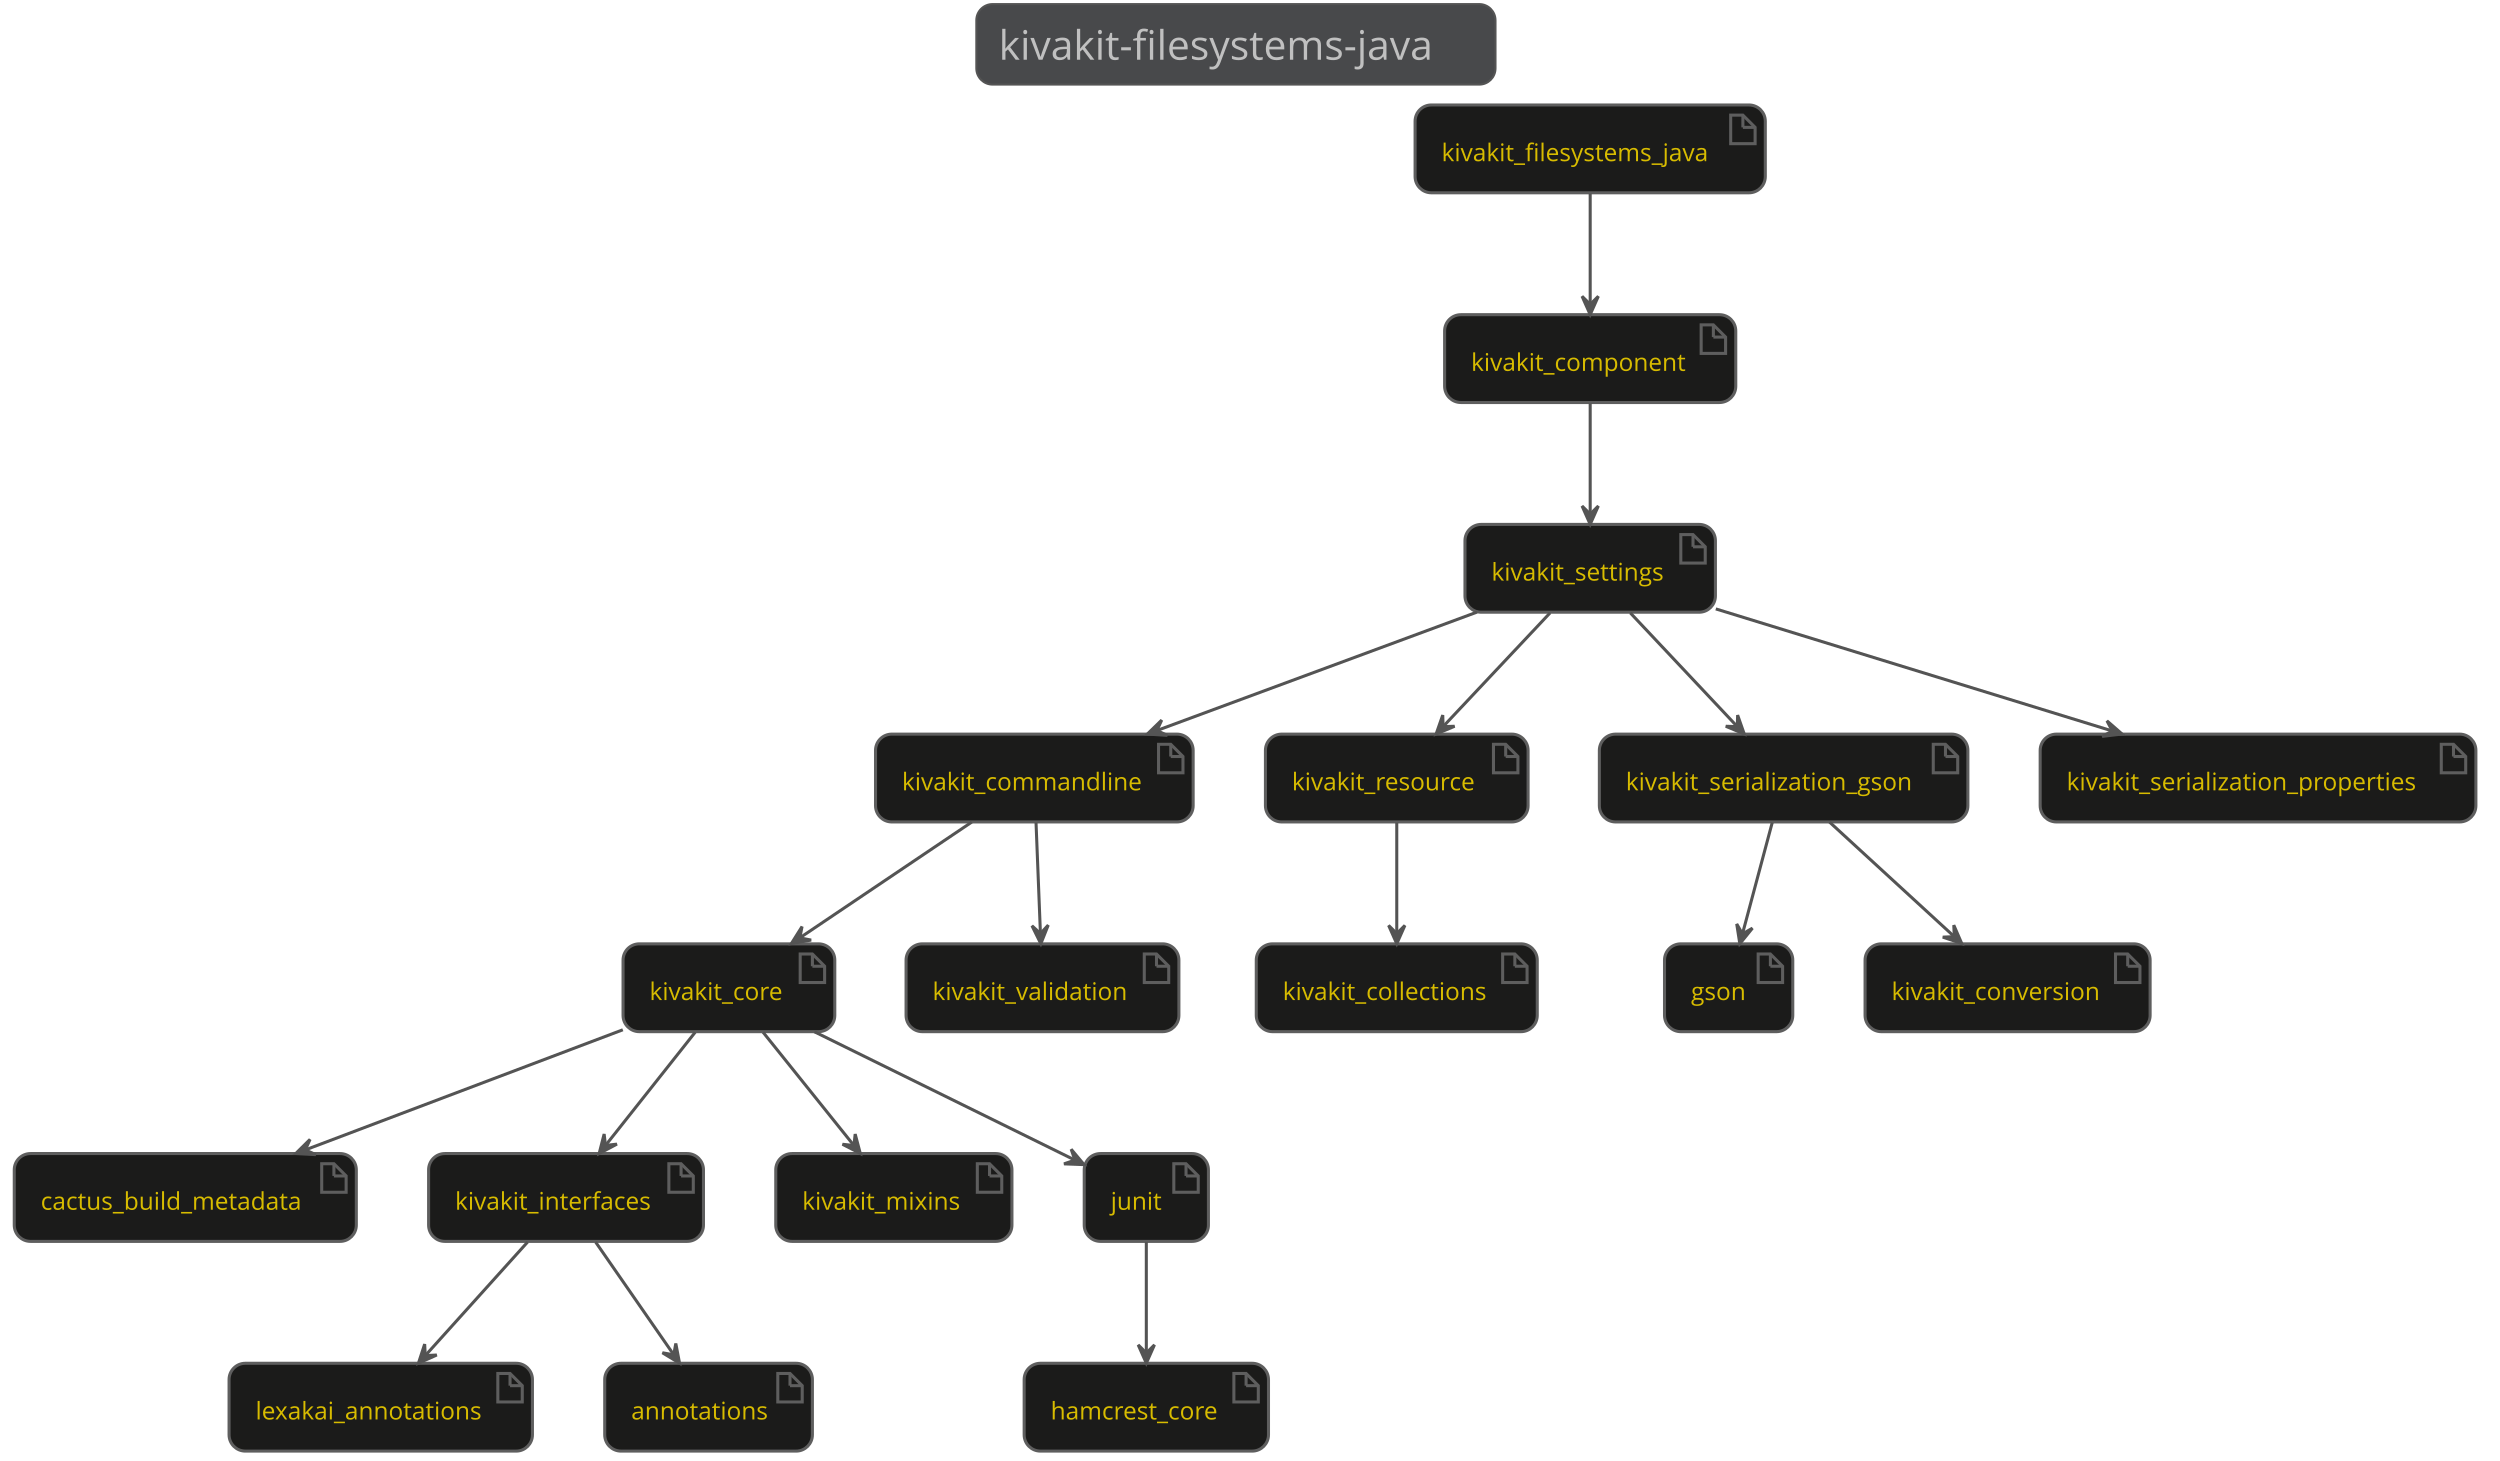
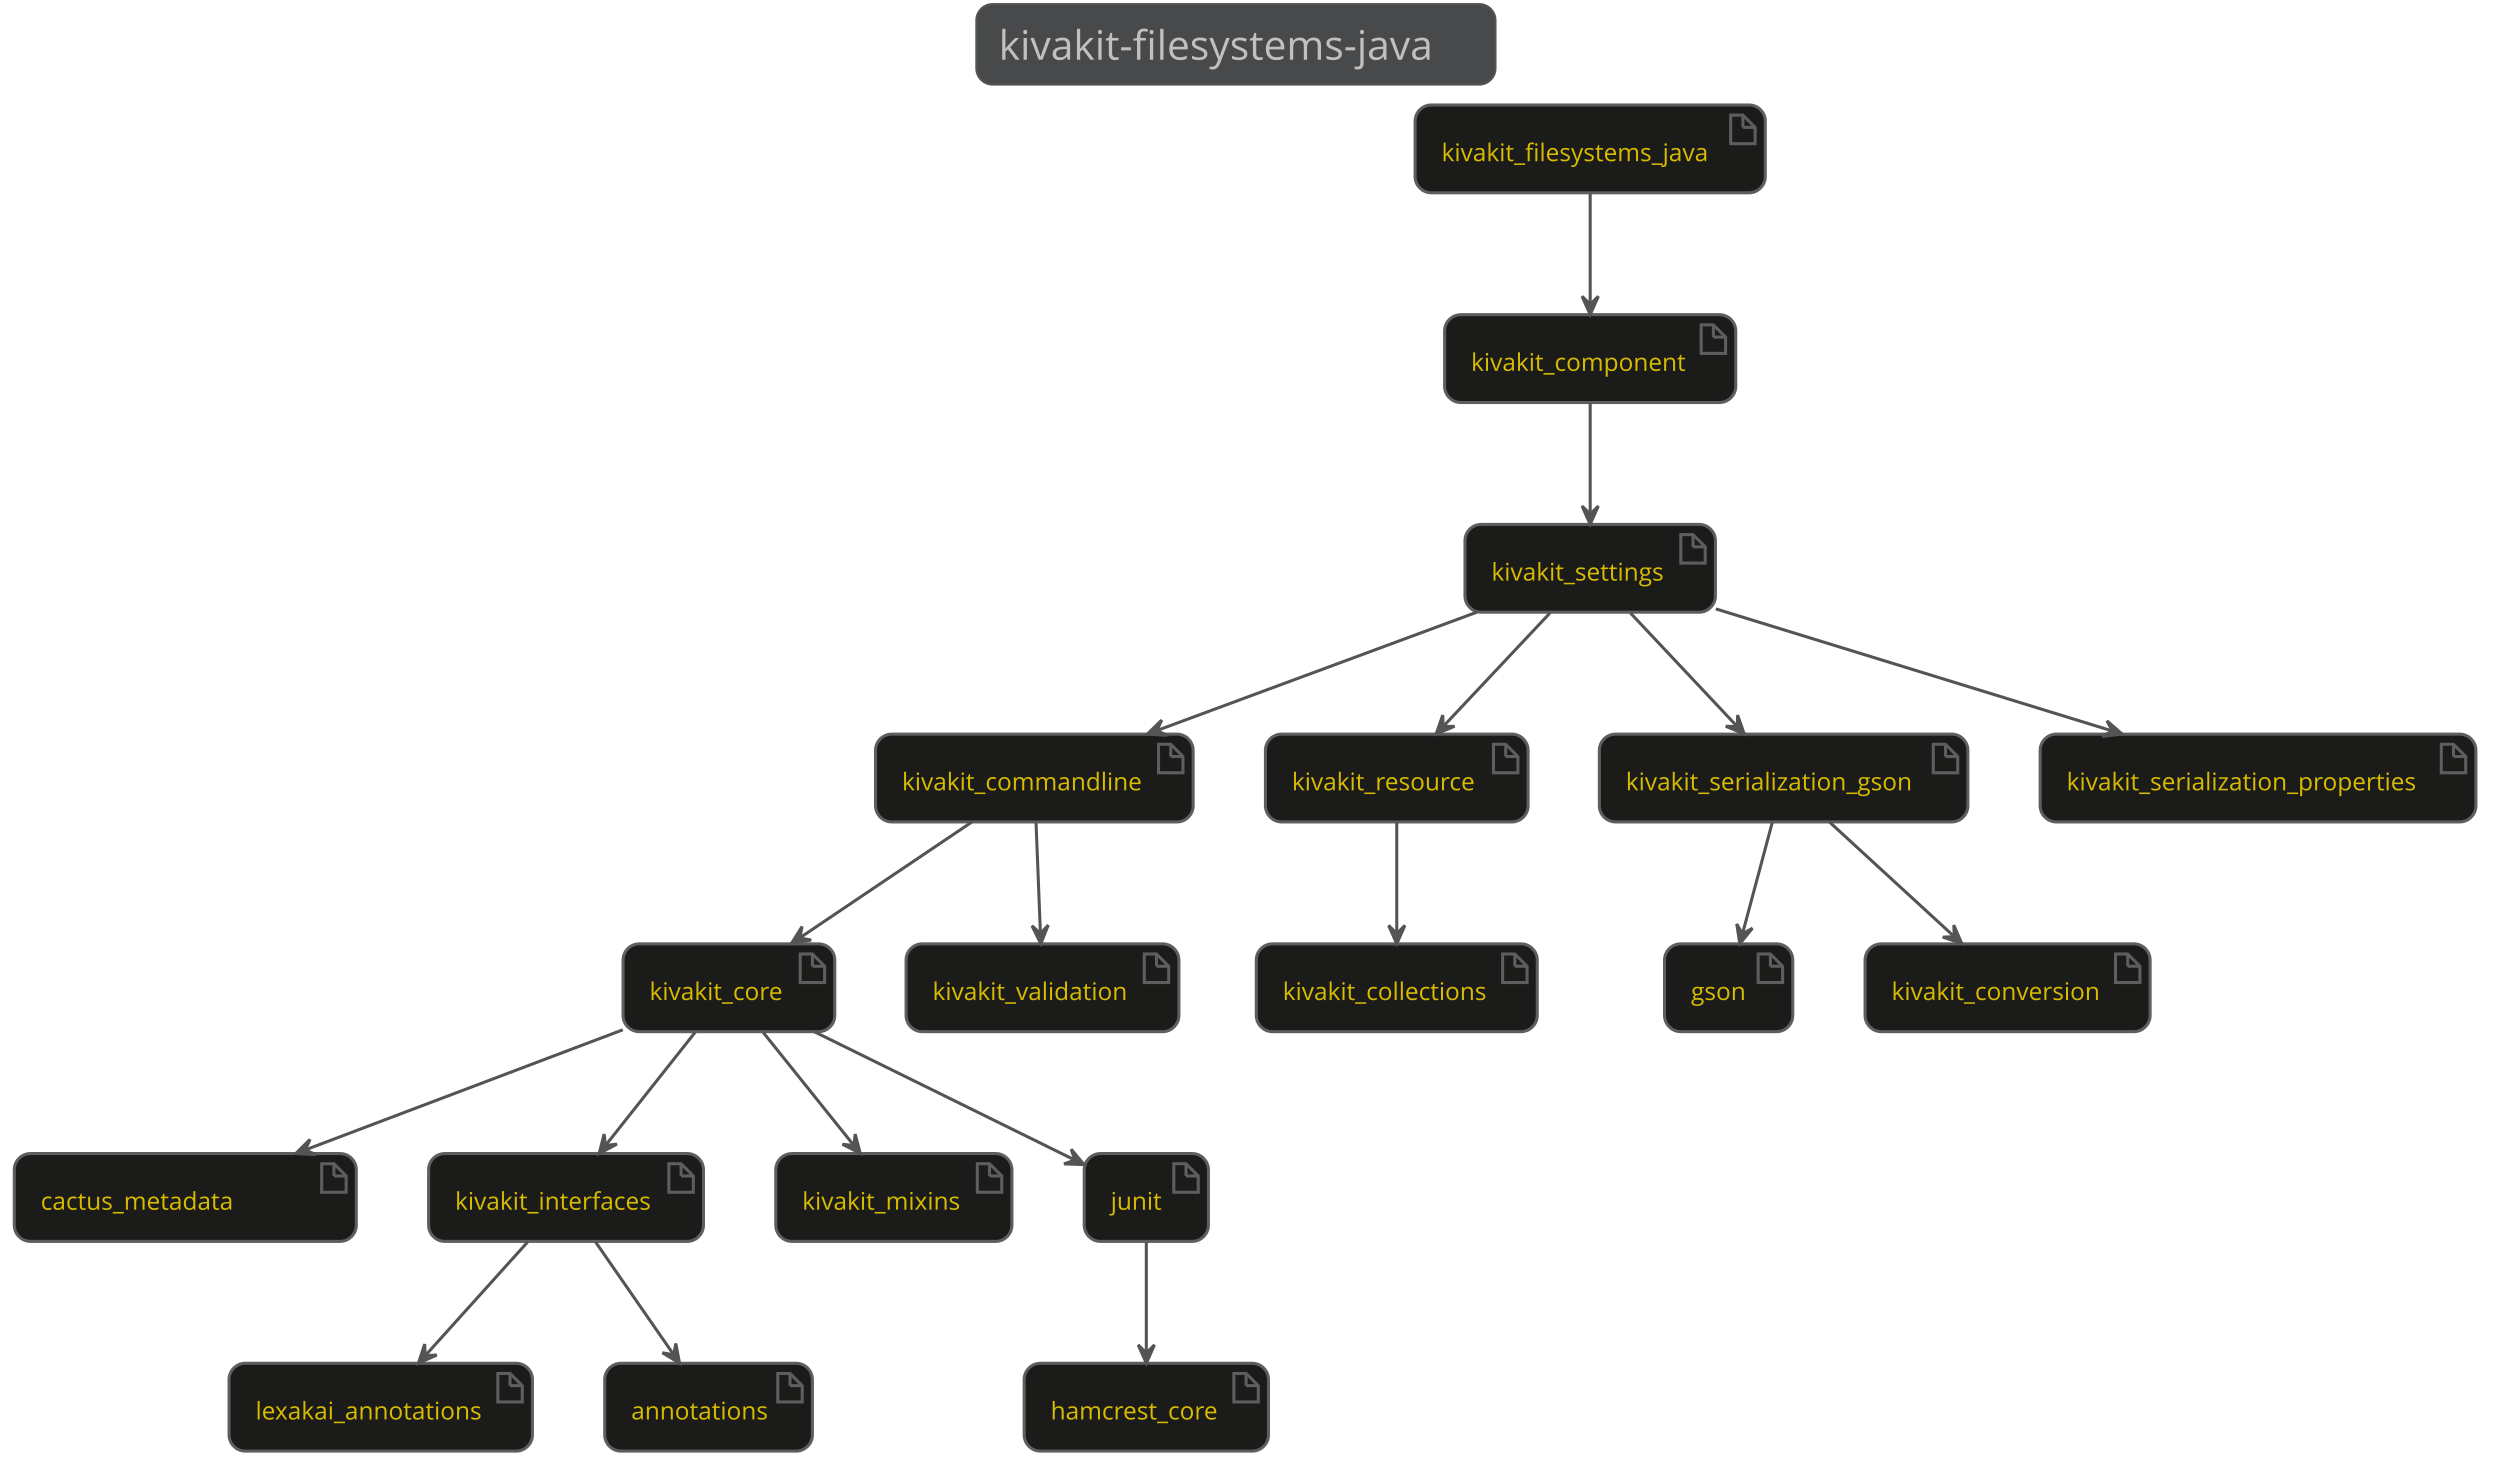
<svg xmlns="http://www.w3.org/2000/svg" contentScriptType="application/ecmascript" contentStyleType="text/css" height="747.917px" preserveAspectRatio="none" style="width:1279px;height:747px;background:#333333;" version="1.1" viewBox="0 0 1279 747" width="1279.167px" zoomAndPan="magnify">
  <defs />
  <g>
    <rect fill="#48494B" height="41.203" rx="8.333" ry="8.333" style="stroke:#545454;stroke-width:1.042;" width="265.625" x="499.479" y="2.083" />
    <text fill="#C0C0C0" font-family="Open Sans,Avenir,Nunito,Arial,Helvetica,SansSerif" font-size="20.833" lengthAdjust="spacing" textLength="242.708" x="510.938" y="30.558">kivakit-filesystems-java</text>
    <rect fill="#1B1B1A" height="44.93" rx="8.333" ry="8.333" style="stroke:#5E5E5E;stroke-width:1.562;" width="65.625" x="851.562" y="482.87" />
    <polygon fill="#1B1B1A" points="899.479,488.078,899.479,502.661,911.979,502.661,911.979,494.328,905.729,488.078,899.479,488.078" style="stroke:#5E5E5E;stroke-width:1.562;" />
    <line style="stroke:#5E5E5E;stroke-width:1.562;" x1="905.729" x2="905.729" y1="488.078" y2="494.328" />
    <line style="stroke:#5E5E5E;stroke-width:1.562;" x1="911.979" x2="905.729" y1="494.328" y2="494.328" />
    <text fill="#D8BC00" font-family="Open Sans,Avenir,Nunito,Arial,Helvetica,SansSerif" font-size="12.5" lengthAdjust="spacing" textLength="28.125" x="865.104" y="511.621">gson</text>
    <rect fill="#1B1B1A" height="44.93" rx="8.333" ry="8.333" style="stroke:#5E5E5E;stroke-width:1.562;" width="175" x="7.292" y="590.161" />
    <polygon fill="#1B1B1A" points="164.583,595.37,164.583,609.953,177.083,609.953,177.083,601.62,170.833,595.37,164.583,595.37" style="stroke:#5E5E5E;stroke-width:1.562;" />
    <line style="stroke:#5E5E5E;stroke-width:1.562;" x1="170.833" x2="170.833" y1="595.37" y2="601.62" />
    <line style="stroke:#5E5E5E;stroke-width:1.562;" x1="177.083" x2="170.833" y1="601.62" y2="601.62" />
-     <text fill="#D8BC00" font-family="Open Sans,Avenir,Nunito,Arial,Helvetica,SansSerif" font-size="12.5" lengthAdjust="spacing" textLength="137.5" x="20.833" y="618.913">cactus_build_metadata</text>
+     <text fill="#D8BC00" font-family="Open Sans,Avenir,Nunito,Arial,Helvetica,SansSerif" font-size="12.5" lengthAdjust="spacing" textLength="137.5" x="20.833" y="618.913">cactus_metadata</text>
    <rect fill="#1B1B1A" height="44.93" rx="8.333" ry="8.333" style="stroke:#5E5E5E;stroke-width:1.562;" width="143.75" x="642.708" y="482.87" />
    <polygon fill="#1B1B1A" points="768.75,488.078,768.75,502.661,781.25,502.661,781.25,494.328,775,488.078,768.75,488.078" style="stroke:#5E5E5E;stroke-width:1.562;" />
    <line style="stroke:#5E5E5E;stroke-width:1.562;" x1="775" x2="775" y1="488.078" y2="494.328" />
    <line style="stroke:#5E5E5E;stroke-width:1.562;" x1="781.25" x2="775" y1="494.328" y2="494.328" />
    <text fill="#D8BC00" font-family="Open Sans,Avenir,Nunito,Arial,Helvetica,SansSerif" font-size="12.5" lengthAdjust="spacing" textLength="106.25" x="656.25" y="511.621">kivakit_collections</text>
    <rect fill="#1B1B1A" height="44.93" rx="8.333" ry="8.333" style="stroke:#5E5E5E;stroke-width:1.562;" width="162.5" x="447.917" y="375.578" />
    <polygon fill="#1B1B1A" points="592.708,380.786,592.708,395.37,605.208,395.37,605.208,387.036,598.958,380.786,592.708,380.786" style="stroke:#5E5E5E;stroke-width:1.562;" />
    <line style="stroke:#5E5E5E;stroke-width:1.562;" x1="598.958" x2="598.958" y1="380.786" y2="387.036" />
    <line style="stroke:#5E5E5E;stroke-width:1.562;" x1="605.208" x2="598.958" y1="387.036" y2="387.036" />
    <text fill="#D8BC00" font-family="Open Sans,Avenir,Nunito,Arial,Helvetica,SansSerif" font-size="12.5" lengthAdjust="spacing" textLength="125" x="461.458" y="404.329">kivakit_commandline</text>
    <rect fill="#1B1B1A" height="44.93" rx="8.333" ry="8.333" style="stroke:#5E5E5E;stroke-width:1.562;" width="148.958" x="739.062" y="160.994" />
    <polygon fill="#1B1B1A" points="870.312,166.203,870.312,180.786,882.812,180.786,882.812,172.453,876.562,166.203,870.312,166.203" style="stroke:#5E5E5E;stroke-width:1.562;" />
    <line style="stroke:#5E5E5E;stroke-width:1.562;" x1="876.562" x2="876.562" y1="166.203" y2="172.453" />
    <line style="stroke:#5E5E5E;stroke-width:1.562;" x1="882.812" x2="876.562" y1="172.453" y2="172.453" />
    <text fill="#D8BC00" font-family="Open Sans,Avenir,Nunito,Arial,Helvetica,SansSerif" font-size="12.5" lengthAdjust="spacing" textLength="111.458" x="752.604" y="189.746">kivakit_component</text>
    <rect fill="#1B1B1A" height="44.93" rx="8.333" ry="8.333" style="stroke:#5E5E5E;stroke-width:1.562;" width="145.833" x="954.167" y="482.87" />
    <polygon fill="#1B1B1A" points="1082.292,488.078,1082.292,502.661,1094.792,502.661,1094.792,494.328,1088.542,488.078,1082.292,488.078" style="stroke:#5E5E5E;stroke-width:1.562;" />
    <line style="stroke:#5E5E5E;stroke-width:1.562;" x1="1088.542" x2="1088.542" y1="488.078" y2="494.328" />
    <line style="stroke:#5E5E5E;stroke-width:1.562;" x1="1094.792" x2="1088.542" y1="494.328" y2="494.328" />
    <text fill="#D8BC00" font-family="Open Sans,Avenir,Nunito,Arial,Helvetica,SansSerif" font-size="12.5" lengthAdjust="spacing" textLength="108.333" x="967.708" y="511.621">kivakit_conversion</text>
    <rect fill="#1B1B1A" height="44.93" rx="8.333" ry="8.333" style="stroke:#5E5E5E;stroke-width:1.562;" width="108.333" x="318.75" y="482.87" />
    <polygon fill="#1B1B1A" points="409.375,488.078,409.375,502.661,421.875,502.661,421.875,494.328,415.625,488.078,409.375,488.078" style="stroke:#5E5E5E;stroke-width:1.562;" />
    <line style="stroke:#5E5E5E;stroke-width:1.562;" x1="415.625" x2="415.625" y1="488.078" y2="494.328" />
    <line style="stroke:#5E5E5E;stroke-width:1.562;" x1="421.875" x2="415.625" y1="494.328" y2="494.328" />
    <text fill="#D8BC00" font-family="Open Sans,Avenir,Nunito,Arial,Helvetica,SansSerif" font-size="12.5" lengthAdjust="spacing" textLength="70.833" x="332.292" y="511.621">kivakit_core</text>
    <rect fill="#1B1B1A" height="44.93" rx="8.333" ry="8.333" style="stroke:#5E5E5E;stroke-width:1.562;" width="179.167" x="723.958" y="53.703" />
    <polygon fill="#1B1B1A" points="885.417,58.911,885.417,73.495,897.917,73.495,897.917,65.161,891.667,58.911,885.417,58.911" style="stroke:#5E5E5E;stroke-width:1.562;" />
    <line style="stroke:#5E5E5E;stroke-width:1.562;" x1="891.667" x2="891.667" y1="58.911" y2="65.161" />
    <line style="stroke:#5E5E5E;stroke-width:1.562;" x1="897.917" x2="891.667" y1="65.161" y2="65.161" />
    <text fill="#D8BC00" font-family="Open Sans,Avenir,Nunito,Arial,Helvetica,SansSerif" font-size="12.5" lengthAdjust="spacing" textLength="141.667" x="737.5" y="82.454">kivakit_filesystems_java</text>
    <rect fill="#1B1B1A" height="44.93" rx="8.333" ry="8.333" style="stroke:#5E5E5E;stroke-width:1.562;" width="140.625" x="219.271" y="590.161" />
    <polygon fill="#1B1B1A" points="342.188,595.37,342.188,609.953,354.688,609.953,354.688,601.62,348.438,595.37,342.188,595.37" style="stroke:#5E5E5E;stroke-width:1.562;" />
    <line style="stroke:#5E5E5E;stroke-width:1.562;" x1="348.438" x2="348.438" y1="595.37" y2="601.62" />
    <line style="stroke:#5E5E5E;stroke-width:1.562;" x1="354.688" x2="348.438" y1="601.62" y2="601.62" />
    <text fill="#D8BC00" font-family="Open Sans,Avenir,Nunito,Arial,Helvetica,SansSerif" font-size="12.5" lengthAdjust="spacing" textLength="103.125" x="232.812" y="618.913">kivakit_interfaces</text>
    <rect fill="#1B1B1A" height="44.93" rx="8.333" ry="8.333" style="stroke:#5E5E5E;stroke-width:1.562;" width="120.833" x="396.875" y="590.161" />
    <polygon fill="#1B1B1A" points="500,595.37,500,609.953,512.5,609.953,512.5,601.62,506.25,595.37,500,595.37" style="stroke:#5E5E5E;stroke-width:1.562;" />
    <line style="stroke:#5E5E5E;stroke-width:1.562;" x1="506.25" x2="506.25" y1="595.37" y2="601.62" />
    <line style="stroke:#5E5E5E;stroke-width:1.562;" x1="512.5" x2="506.25" y1="601.62" y2="601.62" />
    <text fill="#D8BC00" font-family="Open Sans,Avenir,Nunito,Arial,Helvetica,SansSerif" font-size="12.5" lengthAdjust="spacing" textLength="83.333" x="410.417" y="618.913">kivakit_mixins</text>
    <rect fill="#1B1B1A" height="44.93" rx="8.333" ry="8.333" style="stroke:#5E5E5E;stroke-width:1.562;" width="134.375" x="647.396" y="375.578" />
    <polygon fill="#1B1B1A" points="764.062,380.786,764.062,395.37,776.562,395.37,776.562,387.036,770.312,380.786,764.062,380.786" style="stroke:#5E5E5E;stroke-width:1.562;" />
    <line style="stroke:#5E5E5E;stroke-width:1.562;" x1="770.312" x2="770.312" y1="380.786" y2="387.036" />
    <line style="stroke:#5E5E5E;stroke-width:1.562;" x1="776.562" x2="770.312" y1="387.036" y2="387.036" />
    <text fill="#D8BC00" font-family="Open Sans,Avenir,Nunito,Arial,Helvetica,SansSerif" font-size="12.5" lengthAdjust="spacing" textLength="96.875" x="660.938" y="404.329">kivakit_resource</text>
    <rect fill="#1B1B1A" height="44.93" rx="8.333" ry="8.333" style="stroke:#5E5E5E;stroke-width:1.562;" width="188.542" x="818.229" y="375.578" />
    <polygon fill="#1B1B1A" points="989.062,380.786,989.062,395.37,1001.562,395.37,1001.562,387.036,995.312,380.786,989.062,380.786" style="stroke:#5E5E5E;stroke-width:1.562;" />
    <line style="stroke:#5E5E5E;stroke-width:1.562;" x1="995.312" x2="995.312" y1="380.786" y2="387.036" />
    <line style="stroke:#5E5E5E;stroke-width:1.562;" x1="1001.562" x2="995.312" y1="387.036" y2="387.036" />
    <text fill="#D8BC00" font-family="Open Sans,Avenir,Nunito,Arial,Helvetica,SansSerif" font-size="12.5" lengthAdjust="spacing" textLength="151.042" x="831.771" y="404.329">kivakit_serialization_gson</text>
    <rect fill="#1B1B1A" height="44.93" rx="8.333" ry="8.333" style="stroke:#5E5E5E;stroke-width:1.562;" width="222.917" x="1043.75" y="375.578" />
    <polygon fill="#1B1B1A" points="1248.958,380.786,1248.958,395.37,1261.458,395.37,1261.458,387.036,1255.208,380.786,1248.958,380.786" style="stroke:#5E5E5E;stroke-width:1.562;" />
    <line style="stroke:#5E5E5E;stroke-width:1.562;" x1="1255.208" x2="1255.208" y1="380.786" y2="387.036" />
    <line style="stroke:#5E5E5E;stroke-width:1.562;" x1="1261.458" x2="1255.208" y1="387.036" y2="387.036" />
    <text fill="#D8BC00" font-family="Open Sans,Avenir,Nunito,Arial,Helvetica,SansSerif" font-size="12.5" lengthAdjust="spacing" textLength="185.417" x="1057.292" y="404.329">kivakit_serialization_properties</text>
    <rect fill="#1B1B1A" height="44.93" rx="8.333" ry="8.333" style="stroke:#5E5E5E;stroke-width:1.562;" width="128.125" x="749.479" y="268.286" />
    <polygon fill="#1B1B1A" points="859.896,273.495,859.896,288.078,872.396,288.078,872.396,279.745,866.146,273.495,859.896,273.495" style="stroke:#5E5E5E;stroke-width:1.562;" />
    <line style="stroke:#5E5E5E;stroke-width:1.562;" x1="866.146" x2="866.146" y1="273.495" y2="279.745" />
    <line style="stroke:#5E5E5E;stroke-width:1.562;" x1="872.396" x2="866.146" y1="279.745" y2="279.745" />
    <text fill="#D8BC00" font-family="Open Sans,Avenir,Nunito,Arial,Helvetica,SansSerif" font-size="12.5" lengthAdjust="spacing" textLength="90.625" x="763.021" y="297.038">kivakit_settings</text>
    <rect fill="#1B1B1A" height="44.93" rx="8.333" ry="8.333" style="stroke:#5E5E5E;stroke-width:1.562;" width="139.583" x="463.542" y="482.87" />
    <polygon fill="#1B1B1A" points="585.417,488.078,585.417,502.661,597.917,502.661,597.917,494.328,591.667,488.078,585.417,488.078" style="stroke:#5E5E5E;stroke-width:1.562;" />
    <line style="stroke:#5E5E5E;stroke-width:1.562;" x1="591.667" x2="591.667" y1="488.078" y2="494.328" />
    <line style="stroke:#5E5E5E;stroke-width:1.562;" x1="597.917" x2="591.667" y1="494.328" y2="494.328" />
    <text fill="#D8BC00" font-family="Open Sans,Avenir,Nunito,Arial,Helvetica,SansSerif" font-size="12.5" lengthAdjust="spacing" textLength="102.083" x="477.083" y="511.621">kivakit_validation</text>
    <rect fill="#1B1B1A" height="44.93" rx="8.333" ry="8.333" style="stroke:#5E5E5E;stroke-width:1.562;" width="155.208" x="117.188" y="697.453" />
    <polygon fill="#1B1B1A" points="254.688,702.661,254.688,717.245,267.188,717.245,267.188,708.911,260.938,702.661,254.688,702.661" style="stroke:#5E5E5E;stroke-width:1.562;" />
    <line style="stroke:#5E5E5E;stroke-width:1.562;" x1="260.938" x2="260.938" y1="702.661" y2="708.911" />
    <line style="stroke:#5E5E5E;stroke-width:1.562;" x1="267.188" x2="260.938" y1="708.911" y2="708.911" />
    <text fill="#D8BC00" font-family="Open Sans,Avenir,Nunito,Arial,Helvetica,SansSerif" font-size="12.5" lengthAdjust="spacing" textLength="117.708" x="130.729" y="726.204">lexakai_annotations</text>
    <rect fill="#1B1B1A" height="44.93" rx="8.333" ry="8.333" style="stroke:#5E5E5E;stroke-width:1.562;" width="63.542" x="554.688" y="590.161" />
    <polygon fill="#1B1B1A" points="600.521,595.37,600.521,609.953,613.021,609.953,613.021,601.62,606.771,595.37,600.521,595.37" style="stroke:#5E5E5E;stroke-width:1.562;" />
    <line style="stroke:#5E5E5E;stroke-width:1.562;" x1="606.771" x2="606.771" y1="595.37" y2="601.62" />
    <line style="stroke:#5E5E5E;stroke-width:1.562;" x1="613.021" x2="606.771" y1="601.62" y2="601.62" />
    <text fill="#D8BC00" font-family="Open Sans,Avenir,Nunito,Arial,Helvetica,SansSerif" font-size="12.5" lengthAdjust="spacing" textLength="26.042" x="568.229" y="618.913">junit</text>
    <rect fill="#1B1B1A" height="44.93" rx="8.333" ry="8.333" style="stroke:#5E5E5E;stroke-width:1.562;" width="125" x="523.958" y="697.453" />
    <polygon fill="#1B1B1A" points="631.25,702.661,631.25,717.245,643.75,717.245,643.75,708.911,637.5,702.661,631.25,702.661" style="stroke:#5E5E5E;stroke-width:1.562;" />
    <line style="stroke:#5E5E5E;stroke-width:1.562;" x1="637.5" x2="637.5" y1="702.661" y2="708.911" />
    <line style="stroke:#5E5E5E;stroke-width:1.562;" x1="643.75" x2="637.5" y1="708.911" y2="708.911" />
    <text fill="#D8BC00" font-family="Open Sans,Avenir,Nunito,Arial,Helvetica,SansSerif" font-size="12.5" lengthAdjust="spacing" textLength="87.5" x="537.5" y="726.204">hamcrest_core</text>
    <rect fill="#1B1B1A" height="44.93" rx="8.333" ry="8.333" style="stroke:#5E5E5E;stroke-width:1.562;" width="106.25" x="309.375" y="697.453" />
    <polygon fill="#1B1B1A" points="397.917,702.661,397.917,717.245,410.417,717.245,410.417,708.911,404.167,702.661,397.917,702.661" style="stroke:#5E5E5E;stroke-width:1.562;" />
    <line style="stroke:#5E5E5E;stroke-width:1.562;" x1="404.167" x2="404.167" y1="702.661" y2="708.911" />
    <line style="stroke:#5E5E5E;stroke-width:1.562;" x1="410.417" x2="404.167" y1="708.911" y2="708.911" />
    <text fill="#D8BC00" font-family="Open Sans,Avenir,Nunito,Arial,Helvetica,SansSerif" font-size="12.5" lengthAdjust="spacing" textLength="68.75" x="322.917" y="726.204">annotations</text>
    <path d="M586.458,635.401 C586.458,651.87 586.458,674.567 586.458,692.12 " fill="none" id="junit-to-hamcrest_core" style="stroke:#545454;stroke-width:1.562;" />
    <polygon fill="#545454" points="586.458,697.401,590.625,688.026,586.458,692.192,582.292,688.026,586.458,697.401" style="stroke:#545454;stroke-width:1.562;" />
    <path d="M497.167,420.557 C471.677,437.724 435.99,461.755 409.396,479.661 " fill="none" id="kivakit_commandline-to-kivakit_core" style="stroke:#545454;stroke-width:1.562;" />
    <polygon fill="#545454" points="404.875,482.713,414.98,480.94,409.197,479.807,410.33,474.024,404.875,482.713" style="stroke:#545454;stroke-width:1.562;" />
    <path d="M530.031,420.817 C530.688,437.286 531.583,459.984 532.281,477.536 " fill="none" id="kivakit_commandline-to-kivakit_validation" style="stroke:#545454;stroke-width:1.562;" />
    <polygon fill="#545454" points="532.49,482.817,536.278,473.283,532.281,477.613,527.952,473.616,532.49,482.817" style="stroke:#545454;stroke-width:1.562;" />
    <path d="M813.542,206.234 C813.542,222.703 813.542,245.401 813.542,262.953 " fill="none" id="kivakit_component-to-kivakit_settings" style="stroke:#545454;stroke-width:1.562;" />
    <polygon fill="#545454" points="813.542,268.234,817.708,258.859,813.542,263.026,809.375,258.859,813.542,268.234" style="stroke:#545454;stroke-width:1.562;" />
-     <path d="M318.635,526.838 C272.021,544.474 204.854,569.88 156.26,588.265 " fill="none" id="kivakit_core-to-cactus_build_metadata" style="stroke:#545454;stroke-width:1.562;" />
+     <path d="M318.635,526.838 C272.021,544.474 204.854,569.88 156.26,588.265 " fill="none" id="kivakit_core-to-cactus_metadata" style="stroke:#545454;stroke-width:1.562;" />
    <polygon fill="#545454" points="151.323,590.13,161.566,590.712,156.195,588.288,158.619,582.917,151.323,590.13" style="stroke:#545454;stroke-width:1.562;" />
    <path d="M416.646,527.849 C455.885,547.182 512.812,575.234 549.74,593.422 " fill="none" id="kivakit_core-to-junit" style="stroke:#545454;stroke-width:1.562;" />
    <polygon fill="#545454" points="554.594,595.817,548.011,587.948,549.918,593.524,544.342,595.43,554.594,595.817" style="stroke:#545454;stroke-width:1.562;" />
    <path d="M355.646,528.109 C342.375,544.859 324,568.057 310,585.734 " fill="none" id="kivakit_core-to-kivakit_interfaces" style="stroke:#545454;stroke-width:1.562;" />
    <polygon fill="#545454" points="306.542,590.109,315.62,585.331,309.768,586.02,309.078,580.168,306.542,590.109" style="stroke:#545454;stroke-width:1.562;" />
    <path d="M390.396,528.109 C403.833,544.859 422.438,568.057 436.615,585.734 " fill="none" id="kivakit_core-to-kivakit_mixins" style="stroke:#545454;stroke-width:1.562;" />
    <polygon fill="#545454" points="440.125,590.109,437.509,580.189,436.866,586.046,431.009,585.404,440.125,590.109" style="stroke:#545454;stroke-width:1.562;" />
    <path d="M813.542,98.942 C813.542,115.411 813.542,138.109 813.542,155.661 " fill="none" id="kivakit_filesystems_java-to-kivakit_component" style="stroke:#545454;stroke-width:1.562;" />
    <polygon fill="#545454" points="813.542,160.942,817.708,151.567,813.542,155.734,809.375,151.567,813.542,160.942" style="stroke:#545454;stroke-width:1.562;" />
    <path d="M304.688,635.401 C316.302,652.151 332.385,675.349 344.635,693.026 " fill="none" id="kivakit_interfaces-to-annotations" style="stroke:#545454;stroke-width:1.562;" />
    <polygon fill="#545454" points="347.656,697.401,345.738,687.322,344.688,693.121,338.89,692.071,347.656,697.401" style="stroke:#545454;stroke-width:1.562;" />
    <path d="M269.938,635.401 C254.719,652.297 233.594,675.745 217.615,693.474 " fill="none" id="kivakit_interfaces-to-lexakai_annotations" style="stroke:#545454;stroke-width:1.562;" />
    <polygon fill="#545454" points="214.083,697.401,223.452,693.22,217.567,693.529,217.258,687.645,214.083,697.401" style="stroke:#545454;stroke-width:1.562;" />
    <path d="M714.583,420.817 C714.583,437.286 714.583,459.984 714.583,477.536 " fill="none" id="kivakit_resource-to-kivakit_collections" style="stroke:#545454;stroke-width:1.562;" />
    <polygon fill="#545454" points="714.583,482.817,718.75,473.442,714.583,477.609,710.417,473.442,714.583,482.817" style="stroke:#545454;stroke-width:1.562;" />
    <path d="M906.677,420.817 C902.271,437.286 896.198,459.984 891.51,477.536 " fill="none" id="kivakit_serialization_gson-to-gson" style="stroke:#545454;stroke-width:1.562;" />
    <polygon fill="#545454" points="890.094,482.817,896.554,474.848,891.448,477.788,888.508,472.682,890.094,482.817" style="stroke:#545454;stroke-width:1.562;" />
    <path d="M935.969,420.557 C954.344,437.442 979.969,460.963 999.365,478.776 " fill="none" id="kivakit_serialization_gson-to-kivakit_conversion" style="stroke:#545454;stroke-width:1.562;" />
    <polygon fill="#545454" points="1003.646,482.713,999.56,473.303,999.81,479.19,993.923,479.44,1003.646,482.713" style="stroke:#545454;stroke-width:1.562;" />
    <path d="M755.656,313.14 C708.083,330.745 640.802,355.63 591.948,373.703 " fill="none" id="kivakit_settings-to-kivakit_commandline" style="stroke:#545454;stroke-width:1.562;" />
    <polygon fill="#545454" points="586.979,375.546,597.217,376.211,591.866,373.744,594.333,368.393,586.979,375.546" style="stroke:#545454;stroke-width:1.562;" />
    <path d="M793.042,313.526 C777.146,330.421 755.083,353.87 738.406,371.599 " fill="none" id="kivakit_settings-to-kivakit_resource" style="stroke:#545454;stroke-width:1.562;" />
    <polygon fill="#545454" points="734.719,375.526,744.178,371.555,738.288,371.733,738.11,365.843,734.719,375.526" style="stroke:#545454;stroke-width:1.562;" />
    <path d="M834.042,313.526 C849.938,330.421 872,353.87 888.677,371.599 " fill="none" id="kivakit_settings-to-kivakit_serialization_gson" style="stroke:#545454;stroke-width:1.562;" />
    <polygon fill="#545454" points="892.365,375.526,888.973,365.843,888.795,371.733,882.905,371.555,892.365,375.526" style="stroke:#545454;stroke-width:1.562;" />
    <path d="M877.802,311.515 C935.438,329.255 1020,355.296 1080.594,373.953 " fill="none" id="kivakit_settings-to-kivakit_serialization_properties" style="stroke:#545454;stroke-width:1.562;" />
    <polygon fill="#545454" points="1085.646,375.515,1077.909,368.777,1080.668,373.985,1075.46,376.743,1085.646,375.515" style="stroke:#545454;stroke-width:1.562;" />
  </g>
</svg>
